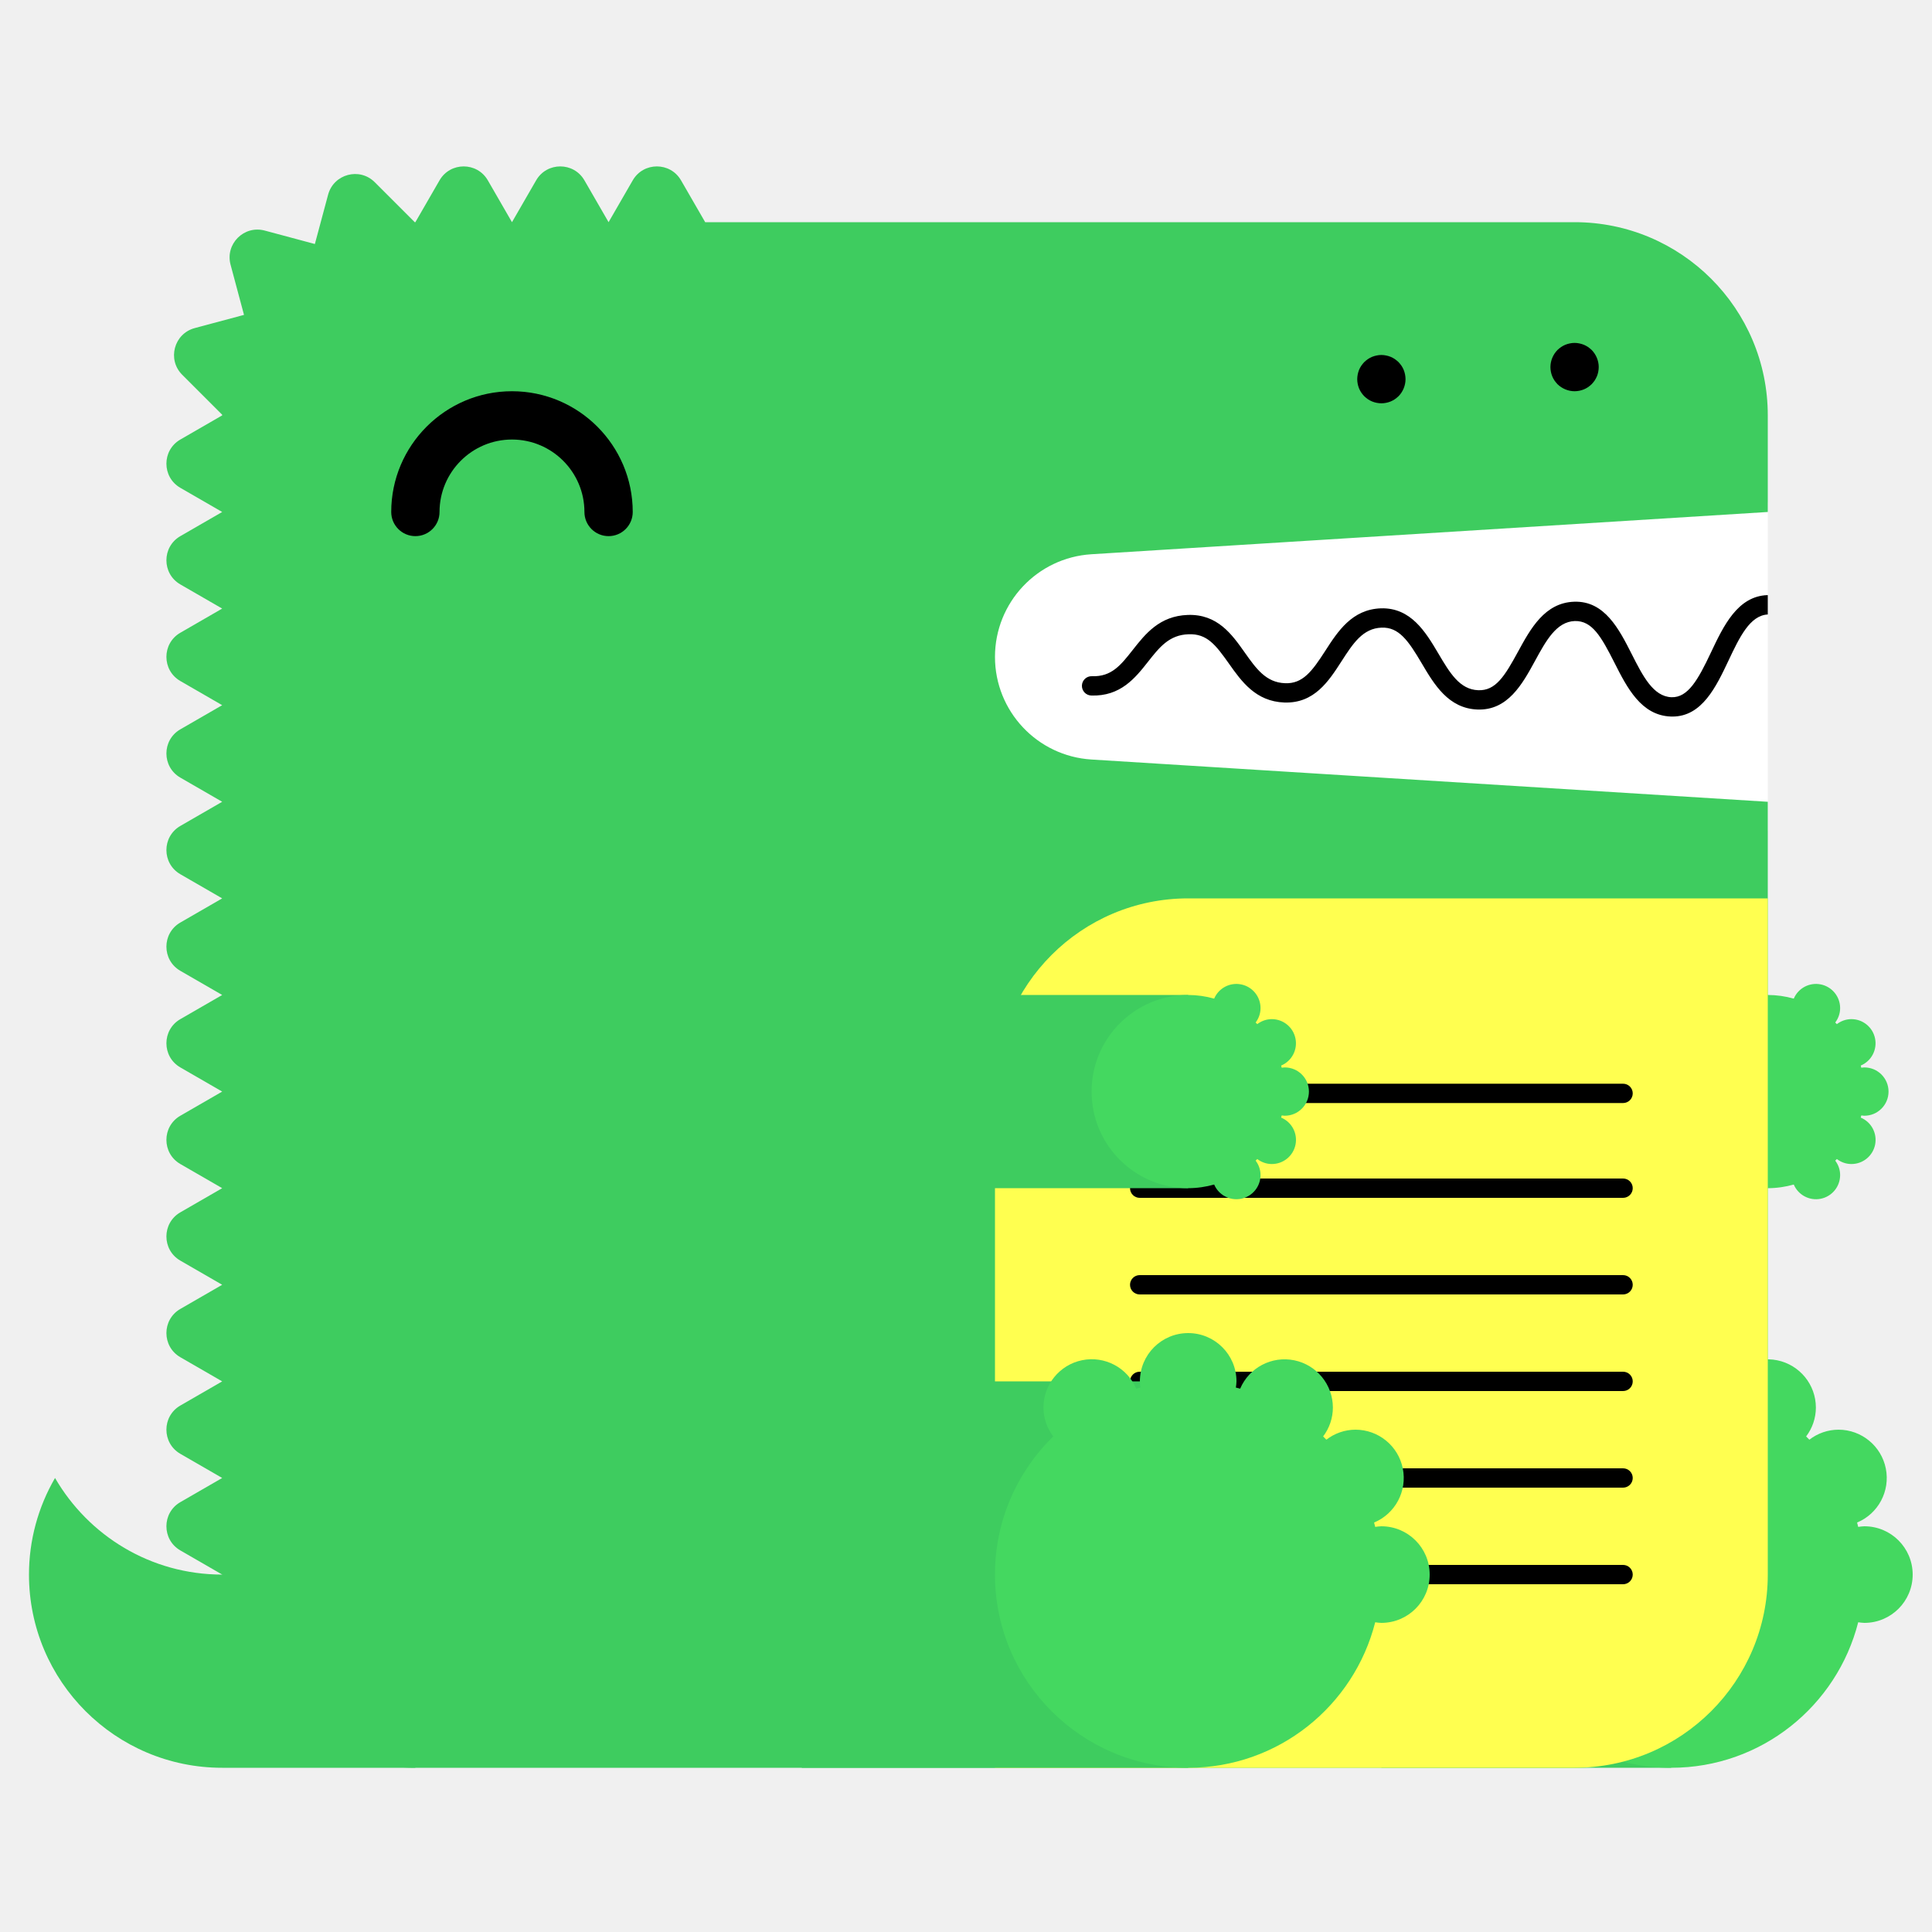
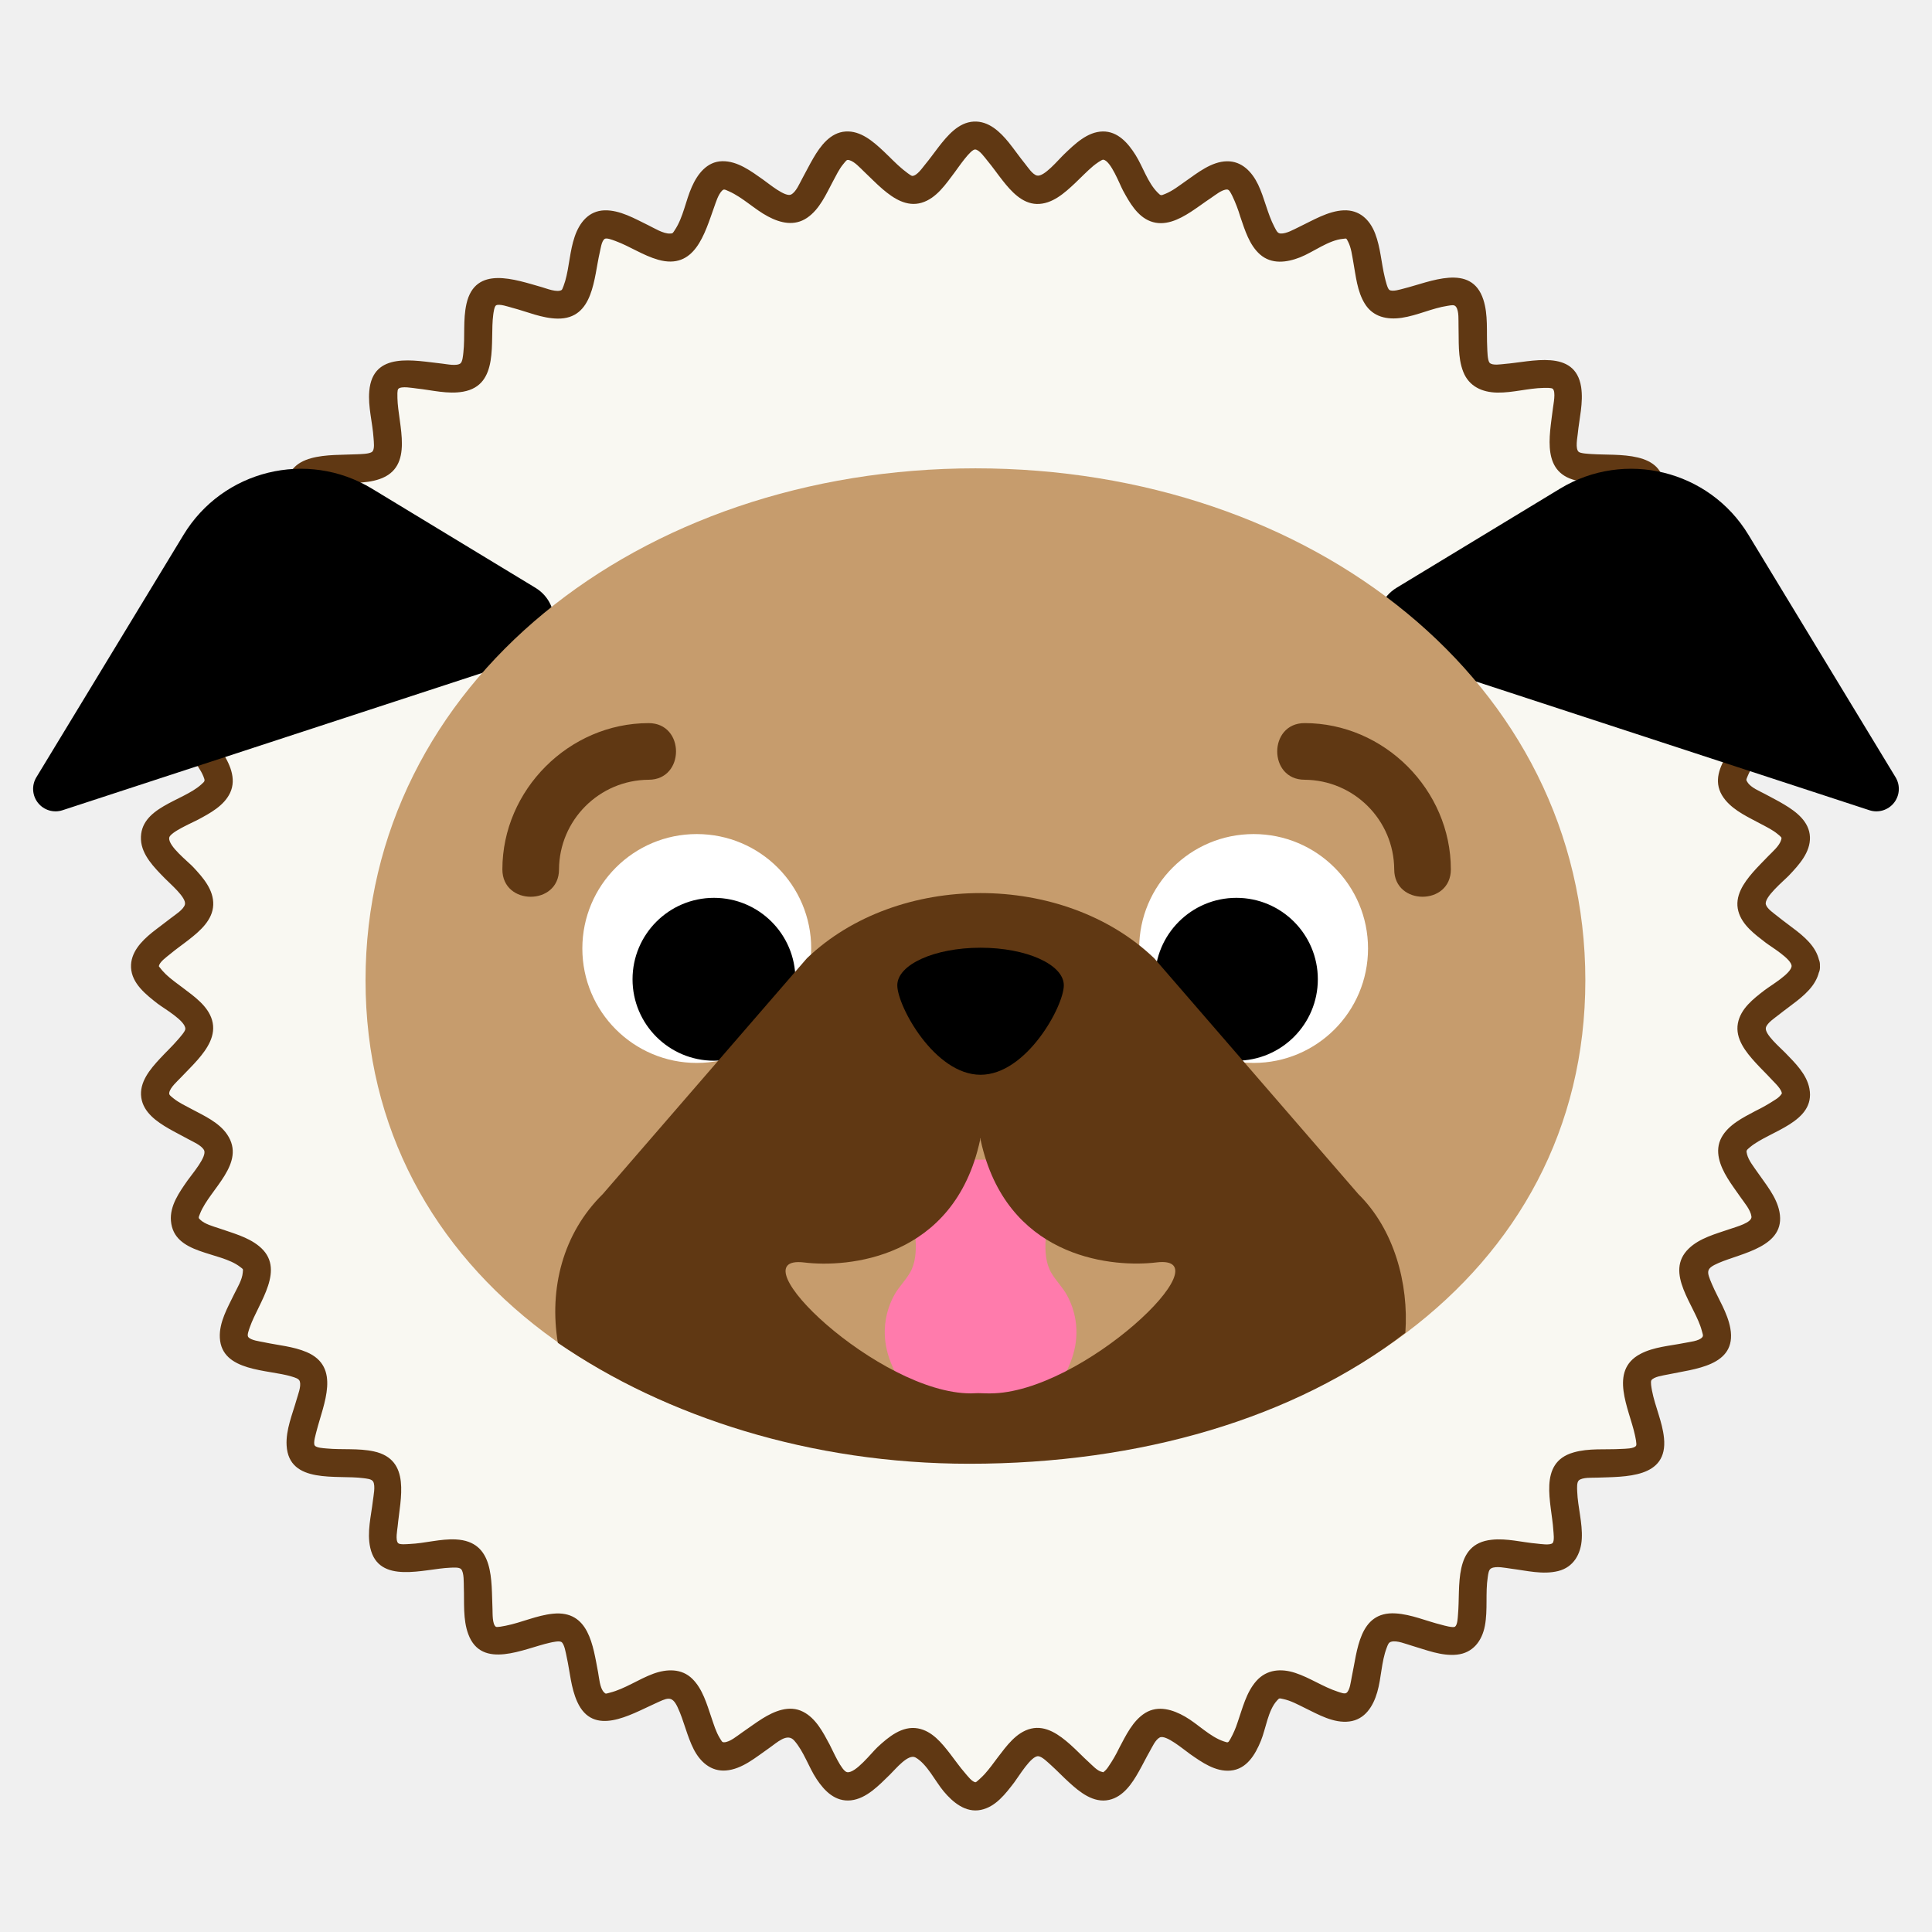
- <svg xmlns="http://www.w3.org/2000/svg" width="200" height="200" viewBox="0 0 200 200">
-   <g fill="none" fill-rule="evenodd">
-     <path fill="#FFF" d="M99 52h84v34H99z" />
-     <path d="M23 163c-7.398 0-13.843-4.027-17.303-10A19.886 19.886 0 0 0 3 163c0 11.046 8.954 20 20 20h20v-20H23z" fill="#3ECC5F" />
-     <path d="M112.98 57.376L183 53V43c0-11.046-8.954-20-20-20H73l-2.5-4.33c-1.112-1.925-3.889-1.925-5 0L63 23l-2.5-4.33c-1.111-1.925-3.889-1.925-5 0L53 23l-2.5-4.33c-1.111-1.925-3.889-1.925-5 0L43 23c-.022 0-.042.003-.065.003l-4.142-4.141c-1.57-1.571-4.252-.853-4.828 1.294l-1.369 5.104-5.192-1.392c-2.148-.575-4.111 1.389-3.535 3.536l1.39 5.193-5.102 1.367c-2.148.576-2.867 3.259-1.296 4.83l4.142 4.142c0 .021-.003.042-.003.064l-4.33 2.5c-1.925 1.111-1.925 3.889 0 5L23 53l-4.33 2.5c-1.925 1.111-1.925 3.889 0 5L23 63l-4.33 2.5c-1.925 1.111-1.925 3.889 0 5L23 73l-4.33 2.5c-1.925 1.111-1.925 3.889 0 5L23 83l-4.33 2.5c-1.925 1.111-1.925 3.889 0 5L23 93l-4.33 2.5c-1.925 1.111-1.925 3.889 0 5L23 103l-4.33 2.5c-1.925 1.111-1.925 3.889 0 5L23 113l-4.33 2.5c-1.925 1.111-1.925 3.889 0 5L23 123l-4.33 2.5c-1.925 1.111-1.925 3.889 0 5L23 133l-4.33 2.5c-1.925 1.111-1.925 3.889 0 5L23 143l-4.33 2.5c-1.925 1.111-1.925 3.889 0 5L23 153l-4.33 2.5c-1.925 1.111-1.925 3.889 0 5L23 163c0 11.046 8.954 20 20 20h120c11.046 0 20-8.954 20-20V83l-70.02-4.376A10.645 10.645 0 0 1 103 68c0-5.621 4.37-10.273 9.98-10.624" fill="#3ECC5F" />
-     <path fill="#3ECC5F" d="M143 183h30v-40h-30z" />
-     <path d="M193 158c-.219 0-.428.037-.639.064-.038-.15-.074-.301-.116-.451A5 5 0 0 0 190.32 148a4.96 4.96 0 0 0-3.016 1.036 26.531 26.531 0 0 0-.335-.336 4.955 4.955 0 0 0 1.011-2.987 5 5 0 0 0-9.599-1.959c-.148-.042-.297-.077-.445-.115.027-.211.064-.42.064-.639a5 5 0 0 0-5-5 5 5 0 0 0-5 5c0 .219.037.428.064.639-.148.038-.297.073-.445.115a4.998 4.998 0 0 0-9.599 1.959c0 1.125.384 2.151 1.011 2.987-3.717 3.632-6.031 8.693-6.031 14.3 0 11.046 8.954 20 20 20 9.339 0 17.16-6.41 19.361-15.064.211.027.42.064.639.064a5 5 0 0 0 5-5 5 5 0 0 0-5-5" fill="#44D860" />
-     <path fill="#3ECC5F" d="M153 123h30v-20h-30z" />
-     <path d="M193 115.5a2.5 2.5 0 1 0 0-5c-.109 0-.214.019-.319.032-.02-.075-.037-.15-.058-.225a2.501 2.501 0 0 0-.963-4.807c-.569 0-1.088.197-1.508.518a6.653 6.653 0 0 0-.168-.168c.314-.417.506-.931.506-1.494a2.5 2.5 0 0 0-4.8-.979A9.987 9.987 0 0 0 183 103c-5.522 0-10 4.478-10 10s4.478 10 10 10c.934 0 1.833-.138 2.69-.377a2.5 2.5 0 0 0 4.8-.979c0-.563-.192-1.077-.506-1.494.057-.055.113-.111.168-.168.42.321.939.518 1.508.518a2.5 2.5 0 0 0 .963-4.807c.021-.074.038-.15.058-.225.105.013.21.032.319.032" fill="#44D860" />
-     <path d="M63 55.5a2.5 2.5 0 0 1-2.5-2.5c0-4.136-3.364-7.5-7.5-7.5s-7.5 3.364-7.5 7.5a2.5 2.5 0 1 1-5 0c0-6.893 5.607-12.5 12.5-12.5S65.5 46.107 65.5 53a2.5 2.5 0 0 1-2.5 2.5" fill="#000" />
-     <path d="M103 183h60c11.046 0 20-8.954 20-20V93h-60c-11.046 0-20 8.954-20 20v70z" fill="#FFFF50" />
-     <path d="M168.02 124h-50.04a1 1 0 1 1 0-2h50.04a1 1 0 1 1 0 2m0 20h-50.04a1 1 0 1 1 0-2h50.04a1 1 0 1 1 0 2m0 20h-50.04a1 1 0 1 1 0-2h50.04a1 1 0 1 1 0 2m0-49.814h-50.04a1 1 0 1 1 0-2h50.04a1 1 0 1 1 0 2m0 19.814h-50.04a1 1 0 1 1 0-2h50.04a1 1 0 1 1 0 2m0 20h-50.04a1 1 0 1 1 0-2h50.04a1 1 0 1 1 0 2M183 61.611c-.012 0-.022-.006-.034-.005-3.09.105-4.552 3.196-5.842 5.923-1.346 2.85-2.387 4.703-4.093 4.647-1.889-.068-2.969-2.202-4.113-4.46-1.314-2.594-2.814-5.536-5.963-5.426-3.046.104-4.513 2.794-5.807 5.167-1.377 2.528-2.314 4.065-4.121 3.994-1.927-.07-2.951-1.805-4.136-3.813-1.321-2.236-2.848-4.75-5.936-4.664-2.994.103-4.465 2.385-5.763 4.4-1.373 2.13-2.335 3.428-4.165 3.351-1.973-.07-2.992-1.51-4.171-3.177-1.324-1.873-2.816-3.993-5.895-3.89-2.928.1-4.399 1.97-5.696 3.618-1.232 1.564-2.194 2.802-4.229 2.724a1 1 0 0 0-.072 2c3.017.101 4.545-1.8 5.872-3.487 1.177-1.496 2.193-2.787 4.193-2.855 1.926-.082 2.829 1.115 4.195 3.045 1.297 1.834 2.769 3.914 5.731 4.021 3.103.104 4.596-2.215 5.918-4.267 1.182-1.834 2.202-3.417 4.15-3.484 1.793-.067 2.769 1.35 4.145 3.681 1.297 2.197 2.766 4.686 5.787 4.796 3.125.108 4.634-2.62 5.949-5.035 1.139-2.088 2.214-4.06 4.119-4.126 1.793-.042 2.728 1.595 4.111 4.33 1.292 2.553 2.757 5.445 5.825 5.556l.169.003c3.064 0 4.518-3.075 5.805-5.794 1.139-2.41 2.217-4.68 4.067-4.773v-2z" fill="#000" />
-     <path fill="#3ECC5F" d="M83 183h40v-40H83z" />
-     <path d="M143 158c-.219 0-.428.037-.639.064-.038-.15-.074-.301-.116-.451A5 5 0 0 0 140.32 148a4.96 4.96 0 0 0-3.016 1.036 26.531 26.531 0 0 0-.335-.336 4.955 4.955 0 0 0 1.011-2.987 5 5 0 0 0-9.599-1.959c-.148-.042-.297-.077-.445-.115.027-.211.064-.42.064-.639a5 5 0 0 0-5-5 5 5 0 0 0-5 5c0 .219.037.428.064.639-.148.038-.297.073-.445.115a4.998 4.998 0 0 0-9.599 1.959c0 1.125.384 2.151 1.011 2.987-3.717 3.632-6.031 8.693-6.031 14.3 0 11.046 8.954 20 20 20 9.339 0 17.16-6.41 19.361-15.064.211.027.42.064.639.064a5 5 0 0 0 5-5 5 5 0 0 0-5-5" fill="#44D860" />
-     <path fill="#3ECC5F" d="M83 123h40v-20H83z" />
-     <path d="M133 115.5a2.5 2.5 0 1 0 0-5c-.109 0-.214.019-.319.032-.02-.075-.037-.15-.058-.225a2.501 2.501 0 0 0-.963-4.807c-.569 0-1.088.197-1.508.518a6.653 6.653 0 0 0-.168-.168c.314-.417.506-.931.506-1.494a2.5 2.5 0 0 0-4.8-.979A9.987 9.987 0 0 0 123 103c-5.522 0-10 4.478-10 10s4.478 10 10 10c.934 0 1.833-.138 2.69-.377a2.5 2.5 0 0 0 4.8-.979c0-.563-.192-1.077-.506-1.494.057-.055.113-.111.168-.168.42.321.939.518 1.508.518a2.5 2.5 0 0 0 .963-4.807c.021-.074.038-.15.058-.225.105.013.21.032.319.032" fill="#44D860" />
-     <path d="M143 41.75c-.16 0-.33-.02-.49-.05a2.52 2.52 0 0 1-.47-.14c-.15-.06-.29-.14-.431-.23-.13-.09-.259-.2-.38-.31-.109-.12-.219-.24-.309-.38s-.17-.28-.231-.43a2.619 2.619 0 0 1-.189-.96c0-.16.02-.33.05-.49.03-.16.08-.31.139-.47.061-.15.141-.29.231-.43.09-.13.2-.26.309-.38.121-.11.25-.22.38-.31.141-.09.281-.17.431-.23.149-.06.31-.11.47-.14.32-.07.65-.07.98 0 .159.03.32.08.47.14.149.06.29.14.43.23.13.09.259.2.38.31.11.12.22.25.31.38.09.14.17.28.23.43.06.16.11.31.14.47.029.16.05.33.05.49 0 .66-.271 1.31-.73 1.77-.121.11-.25.22-.38.31-.14.09-.281.17-.43.23a2.565 2.565 0 0 1-.96.19m20-1.25c-.66 0-1.3-.27-1.771-.73a3.802 3.802 0 0 1-.309-.38c-.09-.14-.17-.28-.231-.43a2.619 2.619 0 0 1-.189-.96c0-.66.27-1.3.729-1.77.121-.11.25-.22.38-.31.141-.09.281-.17.431-.23.149-.06.31-.11.47-.14.32-.07.66-.07.98 0 .159.03.32.08.47.14.149.06.29.14.43.23.13.09.259.2.38.31.459.47.73 1.11.73 1.77 0 .16-.021.33-.05.49-.03.16-.08.32-.14.47-.07.15-.14.29-.23.43-.09.13-.2.26-.31.38-.121.11-.25.22-.38.31-.14.09-.281.17-.43.23a2.565 2.565 0 0 1-.96.19" fill="#000" />
-   </g>
+ <svg xmlns="http://www.w3.org/2000/svg" viewBox="0 0 1000 1000">
+   <defs>
+     <style>.cls-1{fill:#f9f8f2;}.cls-2{fill:#603813;}.cls-3{fill:#c69c6d;}.cls-4{fill:#ff7bac;}.cls-5{fill:#fff;}</style>
+   </defs>
+   <path class="cls-1" d="M934.68,500c0,11-27.26,20.86-28.09,31.64-.85,11,24.54,24.9,22.86,35.6s-30.16,16.32-32.69,26.86,20.34,28.43,17,38.75-32.35,11.35-36.51,21.38,15.61,31.26,10.67,40.94-33.72,6.11-39.42,15.38,10.53,33.3,4.12,42.1-34.25.75-41.33,9,5.22,34.53-2.49,42.23-33.94-4.59-42.23,2.49-.21,34.91-9,41.34-32.8-9.84-42.11-4.12-5.64,34.44-15.37,39.41-30.84-14.86-40.94-10.67-11,33.13-21.38,36.51-28.09-19.53-38.75-17-16,31-26.86,32.69-24.65-23.71-35.6-22.86c-10.78.83-20.64,28.09-31.64,28.09S484,902.53,473.25,901.7c-10.95-.85-24.9,24.54-35.6,22.86s-16.32-30.16-26.86-32.69-28.43,20.34-38.75,17-11.35-32.35-21.38-36.51S319.4,888,309.72,883s-6.11-33.72-15.38-39.42-33.3,10.53-42.1,4.12-.75-34.25-9-41.33-34.53,5.22-42.23-2.49,4.59-33.94-2.49-42.23-34.91-.21-41.34-9,9.84-32.8,4.12-42.11-34.44-5.64-39.41-15.37,14.86-30.84,10.67-40.94S99.4,643.25,96,632.84s19.53-28.09,17-38.75-31-16-32.68-26.86,23.71-24.65,22.86-35.6C102.35,520.85,75.09,511,75.09,500s27.26-20.85,28.09-31.63c.85-10.95-24.54-24.9-22.86-35.6S110.48,416.44,113,405.9s-20.34-28.43-17-38.75,32.35-11.35,36.51-21.38-15.61-31.26-10.67-40.94,33.72-6.11,39.42-15.38-10.53-33.3-4.12-42.1,34.25-.75,41.33-9-5.22-34.53,2.49-42.23,33.94,4.59,42.23-2.49.21-34.91,9-41.34,32.8,9.84,42.11,4.12S300,121.94,309.72,117s30.84,14.86,40.94,10.67,11-33.13,21.38-36.51,28.09,19.53,38.75,17,16-31,26.86-32.68,24.65,23.71,35.6,22.86C484,97.46,493.89,70.2,504.88,70.2s20.86,27.26,31.64,28.09c11,.85,24.9-24.54,35.6-22.86s16.32,30.16,26.86,32.69,28.43-20.34,38.75-17,11.35,32.35,21.38,36.51S690.37,112,700.05,117s6.11,33.72,15.38,39.42,33.3-10.53,42.1-4.12.75,34.25,9,41.33,34.53-5.22,42.23,2.49-4.59,33.94,2.49,42.23,34.91.21,41.34,9-9.84,32.8-4.12,42.11,34.44,5.64,39.41,15.37-14.86,30.84-10.67,40.94,33.13,11,36.51,21.38-19.53,28.09-17,38.75,31,16,32.69,26.86-23.71,24.65-22.86,35.6C907.42,479.14,934.68,489,934.68,500Z" />
+   <path class="cls-2" d="M927.35,500c-.26,3.94-10.65,9.95-14,12.52-5.79,4.45-12.43,9.55-13.83,17.17-1.46,8,4.17,14.88,9.19,20.39,2.72,3,5.64,5.77,8.37,8.75,1.38,1.51,5.57,5.27,5.19,7.62.14-.85-.33,0-.56.36a11.29,11.29,0,0,1-2.89,2.42,92.73,92.73,0,0,1-10.31,5.86c-6.35,3.38-13.9,7.09-17.47,13.69-3.78,7-.74,14.69,3.06,20.94,2.08,3.43,4.5,6.64,6.78,9.93,1.91,2.77,5.19,6.49,5.67,10,.45,3.2-7.94,5.37-11.42,6.58-7.14,2.46-15.39,4.59-21,10-13,12.48,3.38,29.64,6.7,42.47.46,1.79.94,2.59.28,3.42-1.66,2.09-6.92,2.47-9.28,3-7.59,1.53-15.85,2-22.81,5.69-16.49,8.73-5.71,28.49-2.83,41.79.26,1.18,1.12,4.93.65,5.69-1,1.64-5.81,1.56-7.58,1.67-8.2.5-16.88-.5-24.86,1.84C795.86,757.13,803.13,778.11,804,792c.09,1.41.69,5.61-.39,6.69-1.28,1.28-6.36.44-8,.29-7.81-.66-15.67-2.88-23.55-2-20,2.09-16.06,24.29-17.41,38.77-.14,1.59-.2,5.28-1.58,6.23-1,.68-5.68-.63-7-1-7.89-1.94-15.56-5.4-23.76-5.89-19-1.14-19.73,19.48-22.69,33.13-.43,2-.86,6.65-2.68,8-.92.68-2.64,0-4.58-.64-7.63-2.49-14.35-7.21-22-9.71-7.23-2.36-14.67-1.82-20,4.11s-7.24,14.29-9.79,21.53a47.25,47.25,0,0,1-3.72,8.57c-1.24,2.11-1.12,2-3.45,1.25-7.3-2.48-13.34-9-20-12.81-6.31-3.62-13.88-6-20.58-1.93-6.5,4-10.1,11.74-13.55,18.22a69.88,69.88,0,0,1-5.56,9.6,10.74,10.74,0,0,1-2.09,2.44c-1.12.74.1.51-1.29.26-2.34-.43-5-3.44-6.68-4.93-3.32-3-6.41-6.32-9.78-9.3-5.51-4.86-12.41-10-20.23-8.14-7.6,1.82-12.69,9-17.14,14.81-2.25,3-4.39,6-6.87,8.75-1.08,1.2-4.25,4.18-4.63,4.18-1.78,0-4.29-3.39-5.4-4.65-2.82-3.22-5.25-6.75-7.86-10.12-4.31-5.56-9.28-11.75-16.6-13.09-8.21-1.5-15.3,4.47-20.9,9.66-3.07,2.85-11.39,13.68-15.75,13-2.85-.44-7.44-11.25-9.07-14.29-3.37-6.31-7.13-13.65-13.77-17-7.12-3.64-14.89-.3-21.11,3.58-3.61,2.26-7,4.84-10.53,7.23-2.34,1.59-6.27,5-9.29,5-1,0-1.09-.46-2.18-2.2-2-3.24-3.1-7.09-4.33-10.66-2.35-6.87-4.55-14.79-9.88-20-5.56-5.47-13.3-5.13-20.17-2.62-7.65,2.8-14.63,7.82-22.54,9.82-2.08.52-2,.83-3.1-.32-2.07-2.24-2.4-7.32-2.94-10.16-2.65-13.91-4.76-32.27-23.35-30.41-8.48.85-16.23,4.6-24.53,6.23-1.1.22-4.48.92-5.05.52-1.89-1.34-1.64-7-1.73-9-.67-15,1.13-35.19-19-36.19-8-.4-15.86,2-23.82,2.35-1.49.07-5.09.46-6-.41-1.56-1.5-.45-6.85-.27-8.73,1.36-14.28,7.08-34.52-12.25-38.76-8.07-1.77-16.37-.75-24.53-1.53-1.66-.15-5.36-.33-6.15-1.56-.91-1.4.62-6,1-7.66,3.53-13.74,12.64-33-5.14-40.65-7.06-3-14.82-3.53-22.26-5.14-1.95-.42-6.62-.93-8-2.68-.72-.91.18-3.27.85-5.18,4.46-12.76,19.08-30.28,4.66-41.92-5.91-4.78-13.74-6.74-20.79-9.22-3-1-7.11-2.1-9.48-4.3-1.15-1.07-1.09-1-.15-3.39,5-12.57,24.06-25.91,14-40.81-4.21-6.24-11.85-9.67-18.28-13.1-3.18-1.7-6.65-3.32-9.49-5.59-1.8-1.44-2.41-1.86-2.2-3,.48-2.69,4.14-5.84,5.89-7.7,2.91-3.11,6-6.06,8.79-9.27,4.94-5.69,9.75-12.69,7.45-20.59-2.14-7.35-9.36-12.32-15.13-16.69-2.94-2.23-6-4.37-8.67-6.88a33,33,0,0,1-3.7-4.2c.07-2.16,4.1-4.95,5.65-6.25,3.17-2.67,6.59-5,9.86-7.58,5.72-4.47,12.32-10.12,12.61-18S105,454.17,100.1,448.9c-2.87-3.08-13-10.86-12.53-15.24.34-2.88,11.84-7.76,14.9-9.39,6.24-3.35,13.43-7.17,16.61-13.85,3.57-7.51-.37-15.5-4.5-21.86-2.07-3.19-4.36-6.24-6.49-9.38-1.57-2.31-5.07-6.3-5-9.3,0-1.12.92-1.42,2.71-2.45,3.15-1.84,6.75-2.87,10.17-4.05,7-2.39,15.15-4.63,20.36-10.22,12.4-13.31-5.4-29.54-7.66-42.93-.34-2-.86-1.63.88-2.79,2.65-1.76,6.68-2.11,9.73-2.69,7.45-1.42,15.71-2,22.4-5.92,16-9.4,3.94-29.3,1.66-42.59-.15-.85-.66-4.1-.42-4.44,1.35-1.87,7-1.62,9-1.71,8.06-.36,16.76.55,24.52-2.11,18.25-6.27,9.54-28.08,9.27-42,0-1.15-.19-4,.46-4.71,1.52-1.59,7.58-.39,9.42-.2,7.95.83,16.12,3.09,24.14,1.66,18.95-3.38,13.72-26.08,15.57-39.83.18-1.27.55-4.26,1.45-4.83,1.57-1,6.56.75,8.32,1.22,7.71,2,15.48,5.52,23.58,5.62,18.69.22,18.69-21.12,21.83-34.46.39-1.64.87-5.54,2.39-6.74,1-.77,3.81.34,5.79,1.07,7.49,2.77,14.23,7.47,22,9.66,19,5.37,24-13.32,29-27.28.93-2.59,2-6.21,3.9-8.28,1.08-1.15,1.37-.92,3.74.14,7.3,3.26,13.14,9.27,20.18,13,6.51,3.48,13.72,5.14,20.23.75s9.89-12.28,13.41-18.88c1.63-3,3.19-6.38,5.4-9,1.55-1.86,1.71-2.37,3.07-2,2.8.78,5.52,3.93,7.54,5.83,3.27,3.06,6.36,6.32,9.78,9.23,5.6,4.76,12.4,9.25,20.08,7s12.63-9.75,17.11-15.69c2-2.67,8.31-12.06,10.67-11.89,2.2.15,5,4.26,6.24,5.73,2.81,3.35,5.3,7,8,10.4,4.34,5.5,10,11.85,17.56,12.07,8,.23,14.55-5.76,20-10.89,3.07-2.91,6-6,9.25-8.75,1.35-1.12,4.54-3.42,5.27-3.29,3.93.68,8.38,12.66,10.23,16.08,3.3,6.06,7.3,13.17,14.09,15.79,7.38,2.84,14.82-.87,21-4.87,3.58-2.33,7-4.92,10.55-7.28,2.06-1.36,5.52-4.28,8.14-4.27,1.12,0,1.73,1.38,2.71,3.24a74.81,74.81,0,0,1,4.22,11c2.31,6.73,4.62,14.48,10.13,19.35,6,5.27,13.82,4.23,20.7,1.54s14.83-9,22.45-9.62c1.68-.15,1.41-.53,2.45,1.48,1.63,3.14,2.08,7.16,2.71,10.59,1.31,7.21,2,15.11,5.93,21.49,4.24,6.92,11.55,8.45,19.12,7.34,8.15-1.21,15.7-5,23.84-6.22,2-.3,3.39-.71,4.3.56,1.59,2.24,1.18,7,1.27,9.55.26,7.93-.51,16.56,2.46,24.09s9.8,10.62,17.66,10.73c8,.12,15.88-2.27,23.9-2.43,1.18,0,4.09-.14,4.75.46,1.73,1.59.32,8,.09,10.1C802,226,797.56,245.44,817.27,249c8.18,1.46,16.49.32,24.67,1.42,1.37.19,4.23.67,4.77,1.43,1.23,1.74-.84,7.19-1.34,9-3.94,14.36-11.67,32.76,6.89,39.89,7.08,2.72,14.79,3.12,22.13,4.85,1.6.38,6.59,1.09,7.36,3a53.37,53.37,0,0,1-1.92,5.75c-5.1,13.14-18.78,30.87-2.66,41.91,6.28,4.3,14.08,6.11,21.14,8.71,2.31.84,6,1.84,7.71,3.72,1,1.1.91,1.21-.2,3.69-5.59,12.5-24.84,27.41-12.64,41.89,4.76,5.65,12,8.83,18.34,12.26,2.9,1.55,6.07,3.07,8.6,5.2.57.48,1.93,1.45,2.12,2.28-.2-.84-.08-.09-.29.66-.89,3.2-4.63,6.3-6.81,8.57-2.61,2.74-5.33,5.38-7.81,8.24-4.81,5.53-9.65,12.44-7.57,20.16,1.93,7.16,8.56,12,14.14,16.28,3.24,2.47,13.2,8.32,13.45,12.09.62,9.37,15.27,9.44,14.65,0-.52-8-6-13.41-12-18.13-3.26-2.57-6.68-4.95-9.9-7.57-1.78-1.45-5.45-3.86-6.09-6.14-1.06-3.78,9.23-12.17,12-15.08,5.09-5.38,11.12-11.92,10.81-19.86s-7.06-13.06-13.25-16.76c-3.27-2-6.7-3.65-10-5.48-2.72-1.47-7.24-3.25-9-6-.9-1.41-.82-1.22.07-3.41,1.69-4.14,4.75-7.88,7.29-11.5,4.34-6.17,9.7-13.23,9.52-21.16-.39-17.18-24.13-17.48-35-24.2-2-1.2-2.36-1.28-2.41-2.8-.11-3.36,2.53-7.6,3.93-10.51,3.4-7,8.23-14.88,8.11-23-.25-18-23.57-17.26-36-20.61-1.32-.36-4.87-1.4-5.25-2-1.26-2.07.53-6.88,1.06-8.85,2.09-7.83,5.73-15.85,5.61-24.1-.3-20-24-16.87-37.75-17.83-1.51-.1-5.69-.28-6.66-1.16-1.8-1.64-.66-7.17-.46-9.17.78-8.08,3-16.24,1.76-24.38-3.14-19.9-25.86-13-39.55-11.93-1.71.13-6.4,1-7.82-.59-1.15-1.27-1.15-6.23-1.24-8-.42-8.11.55-16.84-2-24.68-6.23-19.23-27.72-9.09-41.18-5.75-1.7.42-5.84,1.8-7.48.7-1-.69-1.93-4.75-2.35-6.45-1.83-7.53-2.2-15.46-5-22.73s-8.21-12.35-16.32-12-16,5.25-23.24,8.69c-2.62,1.24-6.32,3.43-9.31,3.31-1.59-.07-2.12-1.22-3.27-3.41-3.62-6.92-5.06-14.84-8.42-21.9C648.05,89,642.8,83.33,635,83.48c-8,.16-15.16,6-21.4,10.35-3.25,2.27-6.62,4.94-10.33,6.46-2.46,1-2.38,1.1-4.13-.67-5.13-5.16-7.55-13.28-11.38-19.39s-9.15-12.31-17-12.18c-8,.13-14.58,6.64-20,11.82-3,2.85-10.34,11.82-14,11-2.36-.55-4.74-4.32-6.16-6.06-2.91-3.58-5.52-7.38-8.42-11-4.54-5.6-10.43-11.28-18.17-10.88-7.91.4-13.62,7.28-18.09,13-2.4,3.09-4.65,6.31-7.15,9.31-1.33,1.6-4.17,5.82-6.58,5.82-.73,0-3.82-2.53-5-3.47-3.45-2.86-6.51-6.17-9.77-9.23-5.38-5.05-11.91-10.83-19.8-10.29s-13,7.52-16.64,13.77c-2.05,3.49-3.82,7.13-5.79,10.67-1.33,2.4-3.1,6.8-5.69,8.16-3,1.58-11.45-5.54-14.54-7.71-6.17-4.34-13.23-9.7-21.16-9.52S361,90.15,358.1,96.7c-3.19,7.11-4.42,15.73-8.75,22.26-1.19,1.79-1,1.88-2.61,1.93-3.47.12-8.07-2.79-11.07-4.25-7-3.39-14.76-8-22.81-7.77-8.21.28-12.94,6.41-15.4,13.61-2.55,7.42-2.76,15.41-4.9,22.94-.31,1.09-1.4,4.36-1.84,4.66-2.3,1.51-8-.81-10.19-1.43-13.89-3.92-34.57-11.58-39.1,8.66-1.85,8.29-.67,16.82-1.59,25.19-.18,1.62-.43,4.67-1.46,5.55-1.89,1.59-7.25.4-9.45.17-14.45-1.53-36-6.61-37.79,14.19-.71,8.16,1.68,16.23,2.21,24.32.12,1.91.69,5.81-.68,7.06s-6.12,1.24-8,1.34c-14,.72-37.05-1.51-36.36,18.86.29,8.61,4.14,16.69,6.08,25,.4,1.66,1.52,5.38.54,6.79-.85,1.23-5.28,2.12-7.06,2.53-12.61,2.94-35.45,3.27-34,21.71.63,8.35,5.47,15.95,8.93,23.36,1.14,2.44,3.13,5.9,3,8.67-.08,1.78-2.12,2.68-4.47,3.79-11.54,5.45-34.15,7.67-32.83,25C89.1,379,95.07,386,99.54,392.45c2,2.95,4.34,6,5.72,9.34,1,2.5.88,2.47-1.14,4.3-9.61,8.7-31.93,11.75-31.16,28.48.37,8.06,7.06,14.62,12.3,20,2.75,2.85,11.28,10,10.47,13.52-.61,2.66-5.13,5.44-7.12,7-3.26,2.58-6.67,5-9.9,7.58-5.59,4.53-11.27,10.44-10.88,18.17.41,8.25,7.79,14,13.77,18.66,3.19,2.46,14.48,8.84,14.33,13.09,0,1.24-2.78,4.28-3.85,5.54-2.92,3.41-6.22,6.48-9.27,9.78-5.07,5.47-10.86,12.24-9.68,20.25,1.12,7.65,8,12.41,14.21,16,3.31,1.91,6.75,3.6,10.1,5.46,2.34,1.3,6.88,3.16,8.18,5.72,1.66,3.26-6.25,12.38-8.56,15.69-4.25,6.08-9.24,13.09-8.58,20.89,1.46,17.61,25.31,15.6,35.84,23.85,1.7,1.33,1.5.91,1.34,2.89-.3,3.78-2.81,7.82-4.44,11.15-3.39,7-7.87,14.64-7.43,22.66.95,17.66,25,16.28,37.1,20,2,.62,3.89,1.09,4.32,2.62.73,2.61-1,6.83-1.67,9.25-2.17,7.68-5.65,15.69-5.19,23.82,1.15,20.27,26.19,15.09,39.69,16.93,1.79.25,4.34.38,5.13,1.81,1.24,2.25.13,7.35-.14,9.73-.92,8-3.19,16.44-1.38,24.5,4.3,19.24,27.95,10.82,41.28,10.32,1.62-.06,4.72-.37,5.75.75,1.59,1.73,1.32,7.18,1.4,9.38.3,8-.53,16.65,2.31,24.28,6.92,18.64,28.85,7.42,42.11,4.44,1.63-.37,4.93-1.11,6.08-.41,1.58,1,2.3,5.79,2.73,7.72,1.73,7.75,2.16,15.91,5.47,23.23,8.27,18.32,27.34,6.75,40.1,1,6.38-2.9,8.81-4.61,11.82,1.76,3.34,7.08,4.83,14.92,8.42,21.92C362.48,912,368,917,375.73,916.4c8.38-.64,15.58-6.91,22.19-11.47,4.26-2.93,9.52-8.23,13.19-4,5,5.7,7.4,13.63,11.56,19.92s9.73,11.86,17.77,11S455,924,460.54,918.62c3-2.92,9.56-11.08,13.34-8.94,6,3.4,10.23,12.35,14.57,17.52,4.74,5.66,11.33,11.23,19.27,9.59,7.66-1.58,12.8-8.4,17.28-14.26,2.29-3,8.74-13.85,12.44-13.52,2,.19,5,3.26,6.64,4.7,3.17,2.86,6.12,6,9.27,8.84,5.53,5.07,12.65,10.86,20.72,9.07C581.41,930,586,923.09,589.42,917c2-3.52,3.77-7.17,5.78-10.68,1.16-2,2.82-5.85,5.07-7,3.19-1.68,12.46,6.31,15.69,8.56,6.09,4.26,13.09,9.24,20.89,8.58,8.48-.7,12.91-8.37,15.8-15.45,2.54-6.2,3.68-15.8,8.35-20.83,1.19-1.28,1-1.24,3.14-.78,4,.84,7.65,2.88,11.25,4.64,7,3.41,14.9,8,23,7s12.35-7.85,14.46-15.15c2.17-7.48,2.12-15.65,4.88-22.95.69-1.81,1-2.78,2.31-3.17,3-.87,7.8,1.23,10.57,2,7.52,2.2,15.49,5.5,23.47,4.67,8.3-.86,13-7.09,14.49-14.91,1.58-8.37.2-16.94,1.5-25.31.27-1.75.46-3.75,1.78-4.45,2.56-1.36,7.63-.14,10.39.19,7.92,1,16.38,3.19,24.32,1.2s11.76-8.88,12.17-16.71c.44-8.22-2.06-16.29-2.37-24.47-.07-1.75-.27-4.69.81-5.7,1.81-1.71,7.05-1.36,9.32-1.45,14.67-.55,36.93.45,34.79-20.55-.86-8.48-4.62-16.2-6.21-24.51-.28-1.48-.86-4.62-.3-5.38,1.37-1.88,6.24-2.47,8.38-2.93,13.57-2.93,36-4.22,32.47-23.91-1.46-8.14-6.28-15.28-9.49-22.79-2.9-6.78-3.27-8.13,3.45-11.06,11.89-5.17,34.95-8.35,31.46-26.47-1.51-7.85-7.23-14.42-11.62-20.83-1.82-2.67-4.32-5.72-5.14-8.89-.54-2.06-.42-2.11,1.65-3.84,9.94-8.27,33.87-12.74,30.63-30.17-1.39-7.5-7.45-13.35-12.54-18.61-2.62-2.71-10.83-9.66-10-13,.64-2.47,4.77-5.12,6.59-6.58,3.07-2.46,6.29-4.72,9.37-7.15,6-4.73,11.48-10.14,12-18.14C942.62,490.58,928,490.62,927.35,500Z" />
+   <path d="M722.94,304.19l84.53-51.26A71,71,0,0,1,905,276.83l76.14,125.48a11.61,11.61,0,0,1-13.54,17.06L727.14,340.69C710.71,335.32,708.16,313.15,722.94,304.19Z" />
+   <path d="M277.06,304.19l-84.53-51.26A71,71,0,0,0,95,276.83L18.83,402.31a11.61,11.61,0,0,0,13.54,17.06l240.49-78.68C289.29,335.32,291.84,313.15,277.06,304.19Z" />
+   <path class="cls-3" d="M820.57,507.41c0,153.77-141.34,249.13-315.69,249.13S189.2,661.18,189.2,507.41s141.34-265,315.68-265S820.57,353.63,820.57,507.41Z" />
+   <path class="cls-4" d="M556.67,683.28a40.3,40.3,0,0,0-4.46-13c-2.23-4-5.55-7.27-7.92-11.21-3.06-5.09-3.42-11.35-3.09-17.28s1.29-11.9.52-17.79c-1-7.27-5-11.64-10.05-16.48s-12.62-7.3-19.5-7.3h-9.28c-6.87,0-14.46,2.45-19.5,7.3s-9.09,9.21-10,16.48c-.77,5.89.18,11.86.52,17.79s0,12.19-3.09,17.28c-2.37,3.94-5.69,7.18-7.92,11.21a40.07,40.07,0,0,0-4.46,13c-2,12.52,2.22,23.86,9.19,34.1a97.54,97.54,0,0,0,13.91,16.24,60.91,60.91,0,0,0,8.39,7c2.16,1.37,5,1.67,7.46,2.26a67.39,67.39,0,0,0,9.76,1.55v.08l.42,0,.43,0v-.08a67.39,67.39,0,0,0,9.76-1.55c2.48-.59,5.3-.89,7.45-2.26a60.4,60.4,0,0,0,8.4-7,97.54,97.54,0,0,0,13.91-16.24C554.45,707.14,558.68,695.8,556.67,683.28Z" />
+   <circle class="cls-5" cx="360.65" cy="490.94" r="59.23" />
+   <circle cx="369.55" cy="506.87" r="42.15" />
+   <circle class="cls-5" cx="648.86" cy="490.94" r="59.23" />
+   <circle cx="639.96" cy="506.87" r="42.15" />
+   <path class="cls-2" d="M703.08,618.06,597.42,496C550.47,451,464.6,451,417.65,496L312,618.06c-20.7,20.37-27.87,49-23.25,77,56.15,38.43,130.92,62.58,213,62.58,88.43,0,168.35-23.54,225.66-67.78C729.24,664.32,721.54,636.22,703.08,618.06ZM512.5,721.22c-1.6,0-3.26,0-5-.1s-3.36.1-5,.1c-47.61,0-122.74-72.25-86.2-67.76,22,2.7,77.64-1.45,91-63.42V589c0,.18.09.35.12.54,0-.19.09-.36.13-.54V590q.66,3,1.44,5.86c15.54,56.38,68.29,60.17,89.6,57.56C635.24,649,560.1,721.22,512.5,721.22Z" />
+   <path d="M550.63,510c0-10.75-19.29-19.46-43.1-19.46s-43.09,8.71-43.09,19.46,19.29,46.3,43.09,46.3S550.63,520.71,550.63,510Z" />
+   <path class="cls-2" d="M335.75,374.29c-41.2,0-75.72,34.53-75.72,75.72,0,18.86,29.31,18.89,29.31,0a46.7,46.7,0,0,1,46.41-46.41c18.86,0,18.89-29.31,0-29.31Z" />
+   <path class="cls-2" d="M675.25,403.6A46.69,46.69,0,0,1,721.65,450c0,18.86,29.31,18.89,29.31,0,0-41.19-34.52-75.72-75.71-75.72-18.86,0-18.9,29.31,0,29.31Z" />
</svg>
